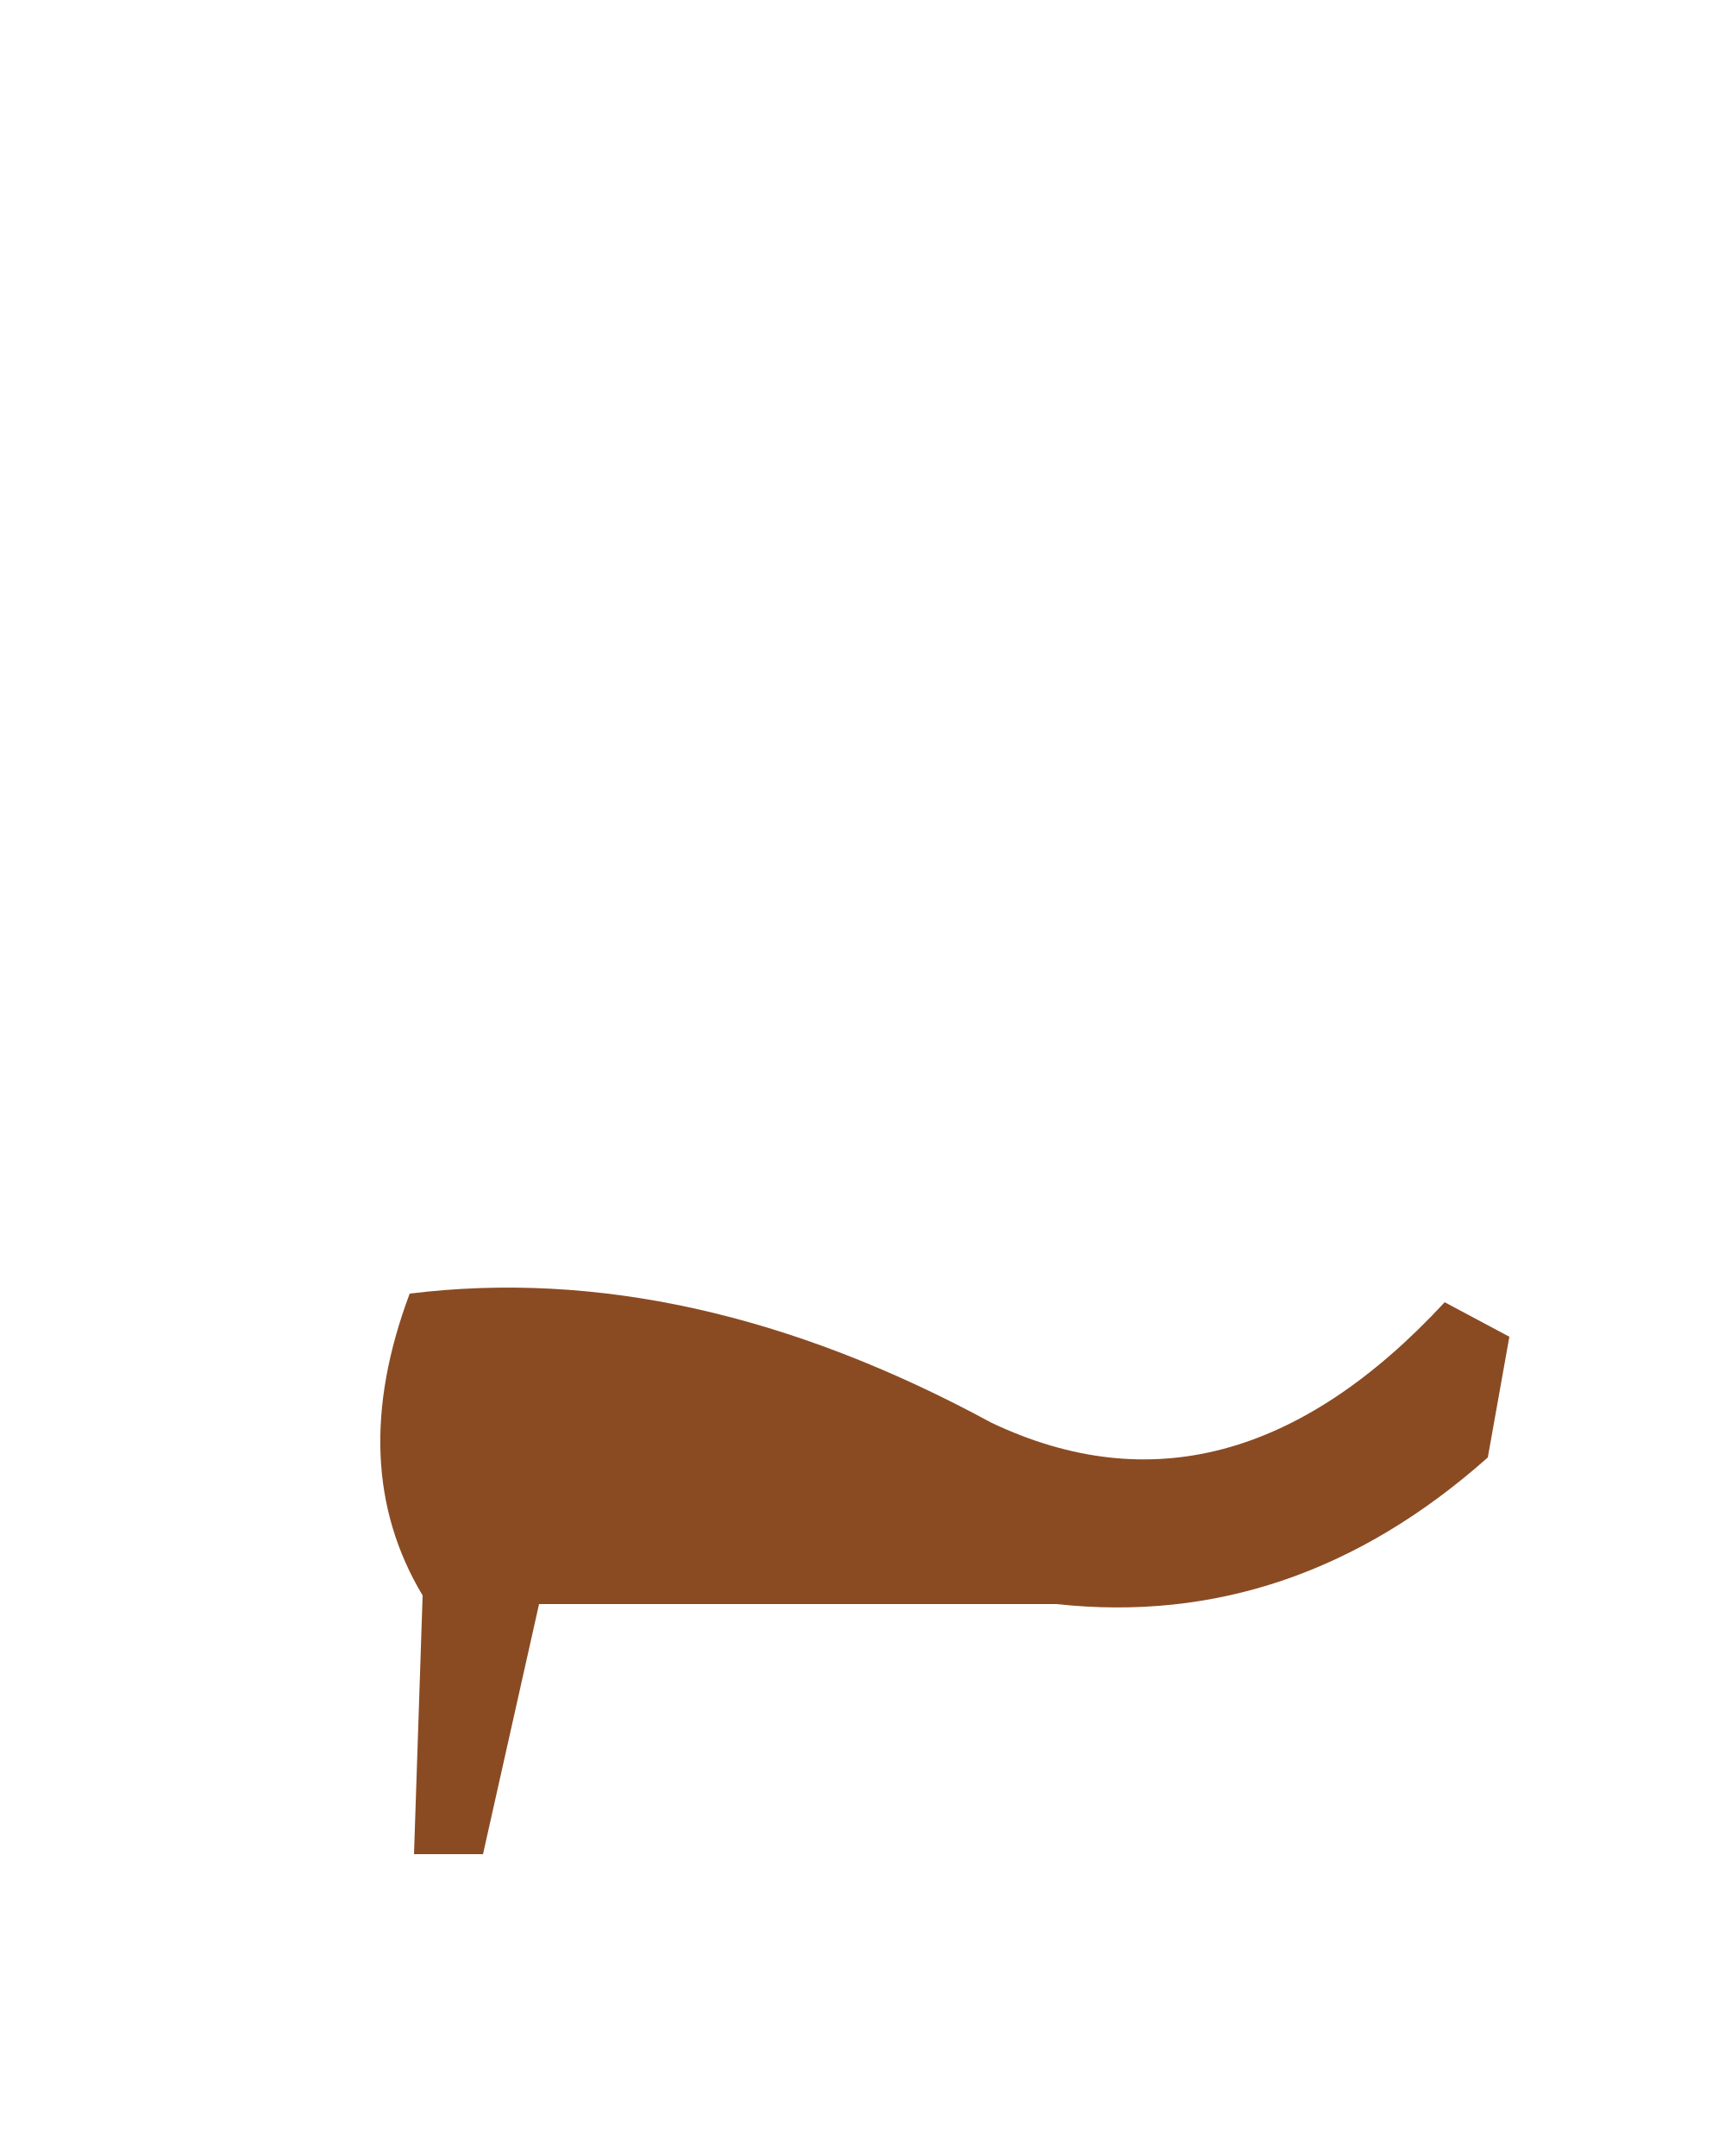
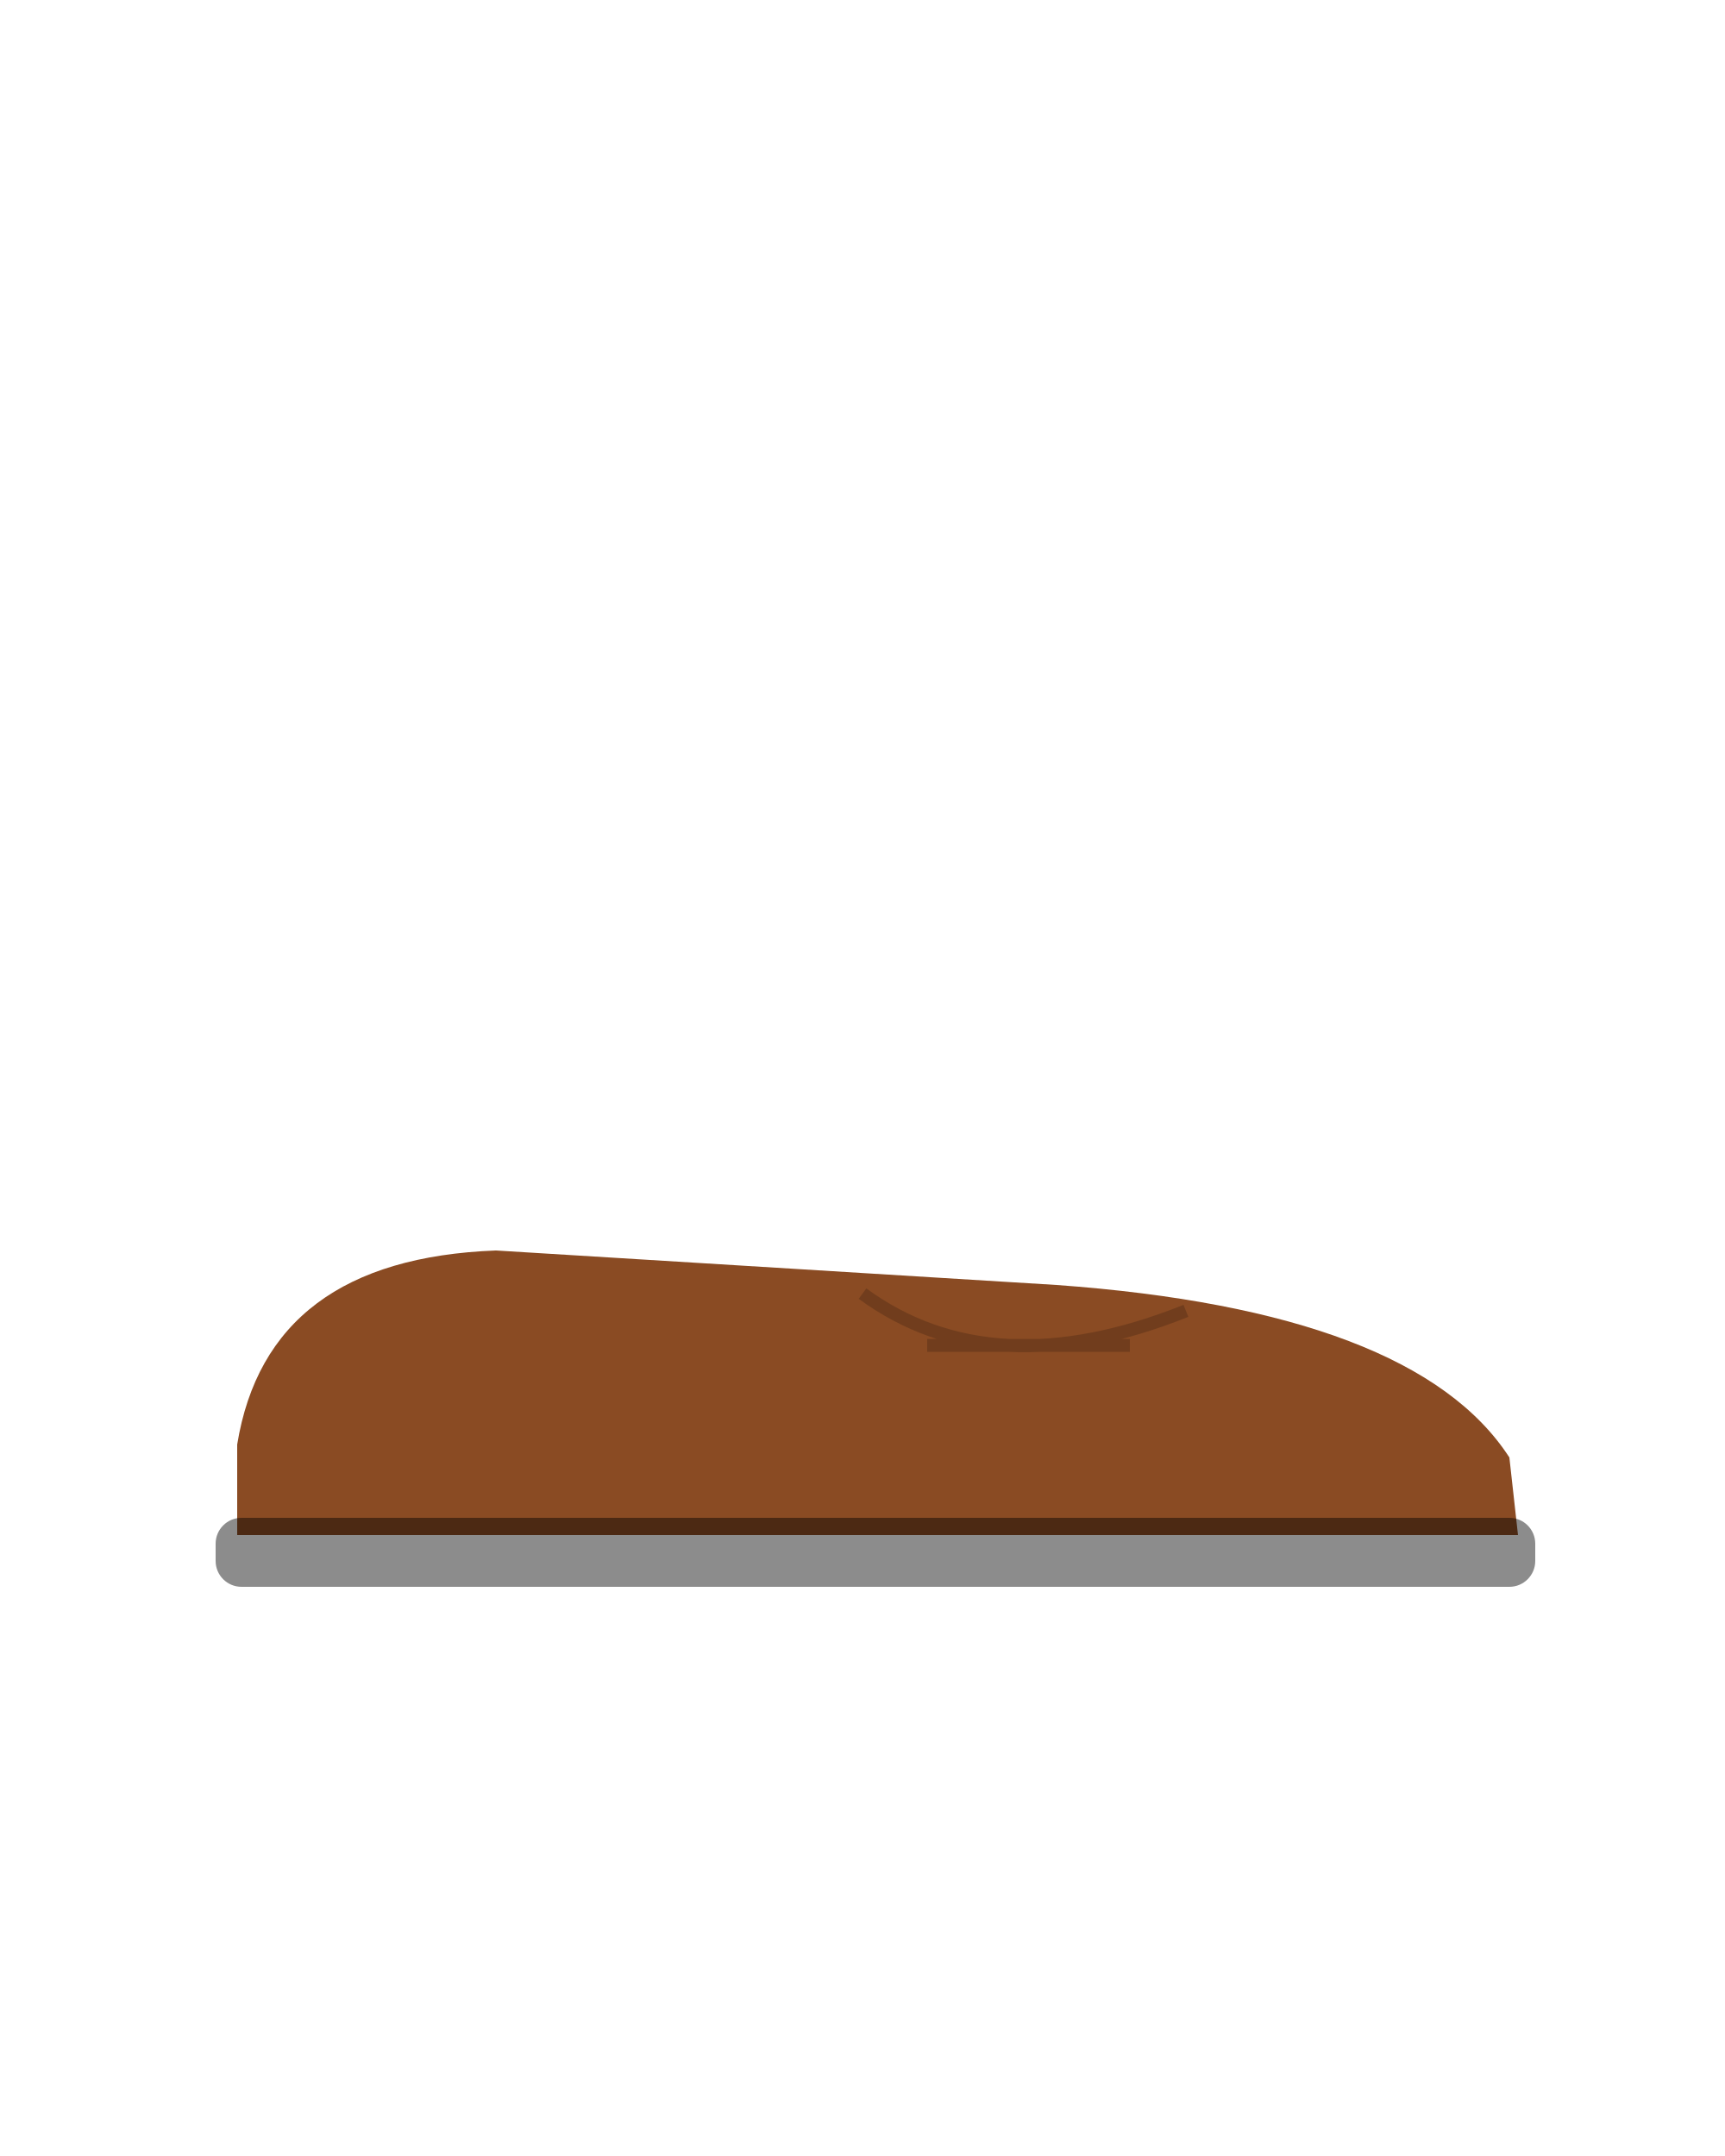
<svg xmlns="http://www.w3.org/2000/svg" viewBox="0 0 400 500" width="400" height="500">
-   <path fill="#8a4b23" d="M95 300 Q160 292 230 330 Q285 356 335 302 L350 310 L345 338 Q300 378 245 372 L125 372 L112 430 L96 430 L98 370 Q80 340 95 300 Z" />
+   <path fill="#8a4b23" d="M55 335 Q62 292 115 290 L245 298 Q328 304 350 338 L352 356 L55 356 Z" />
+   <rect x="50" y="352" width="306" height="16" rx="6" fill="rgba(0,0,0,.45)" />
+   <path fill="none" stroke="rgba(0,0,0,.18)" stroke-width="3" d="M200 300 Q230 322 275 304 M215 312 L262 312" />
</svg>
